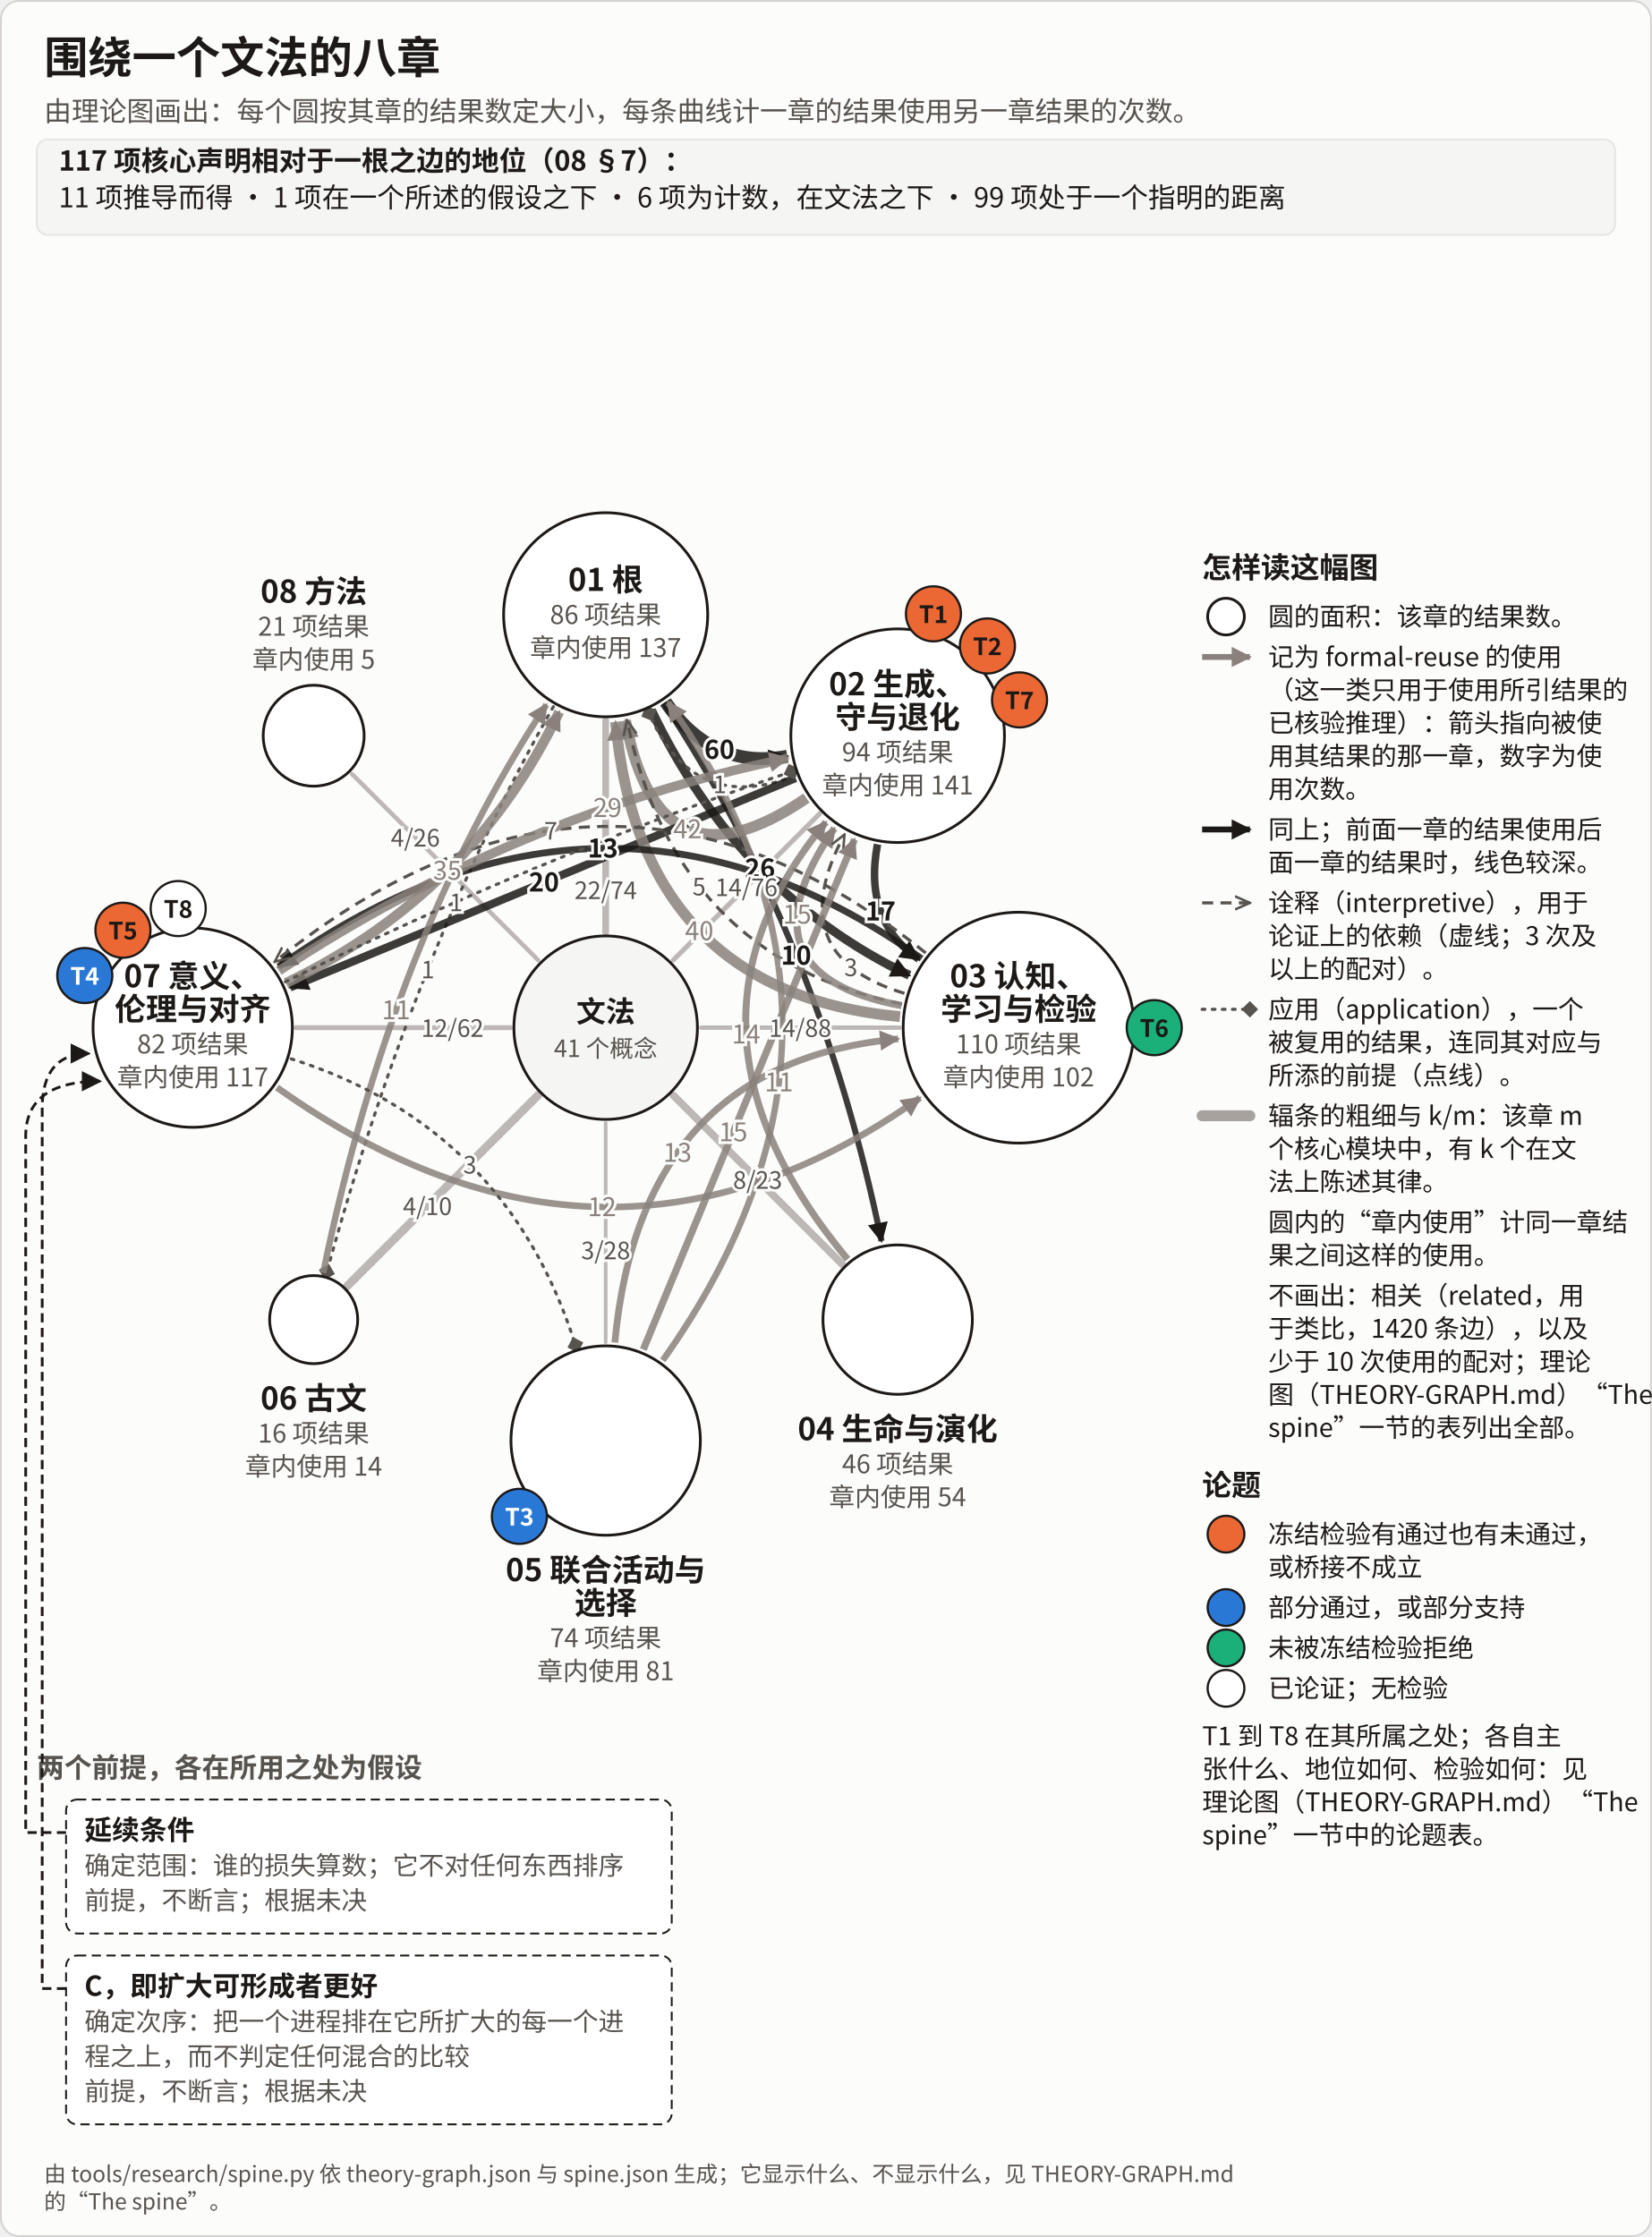
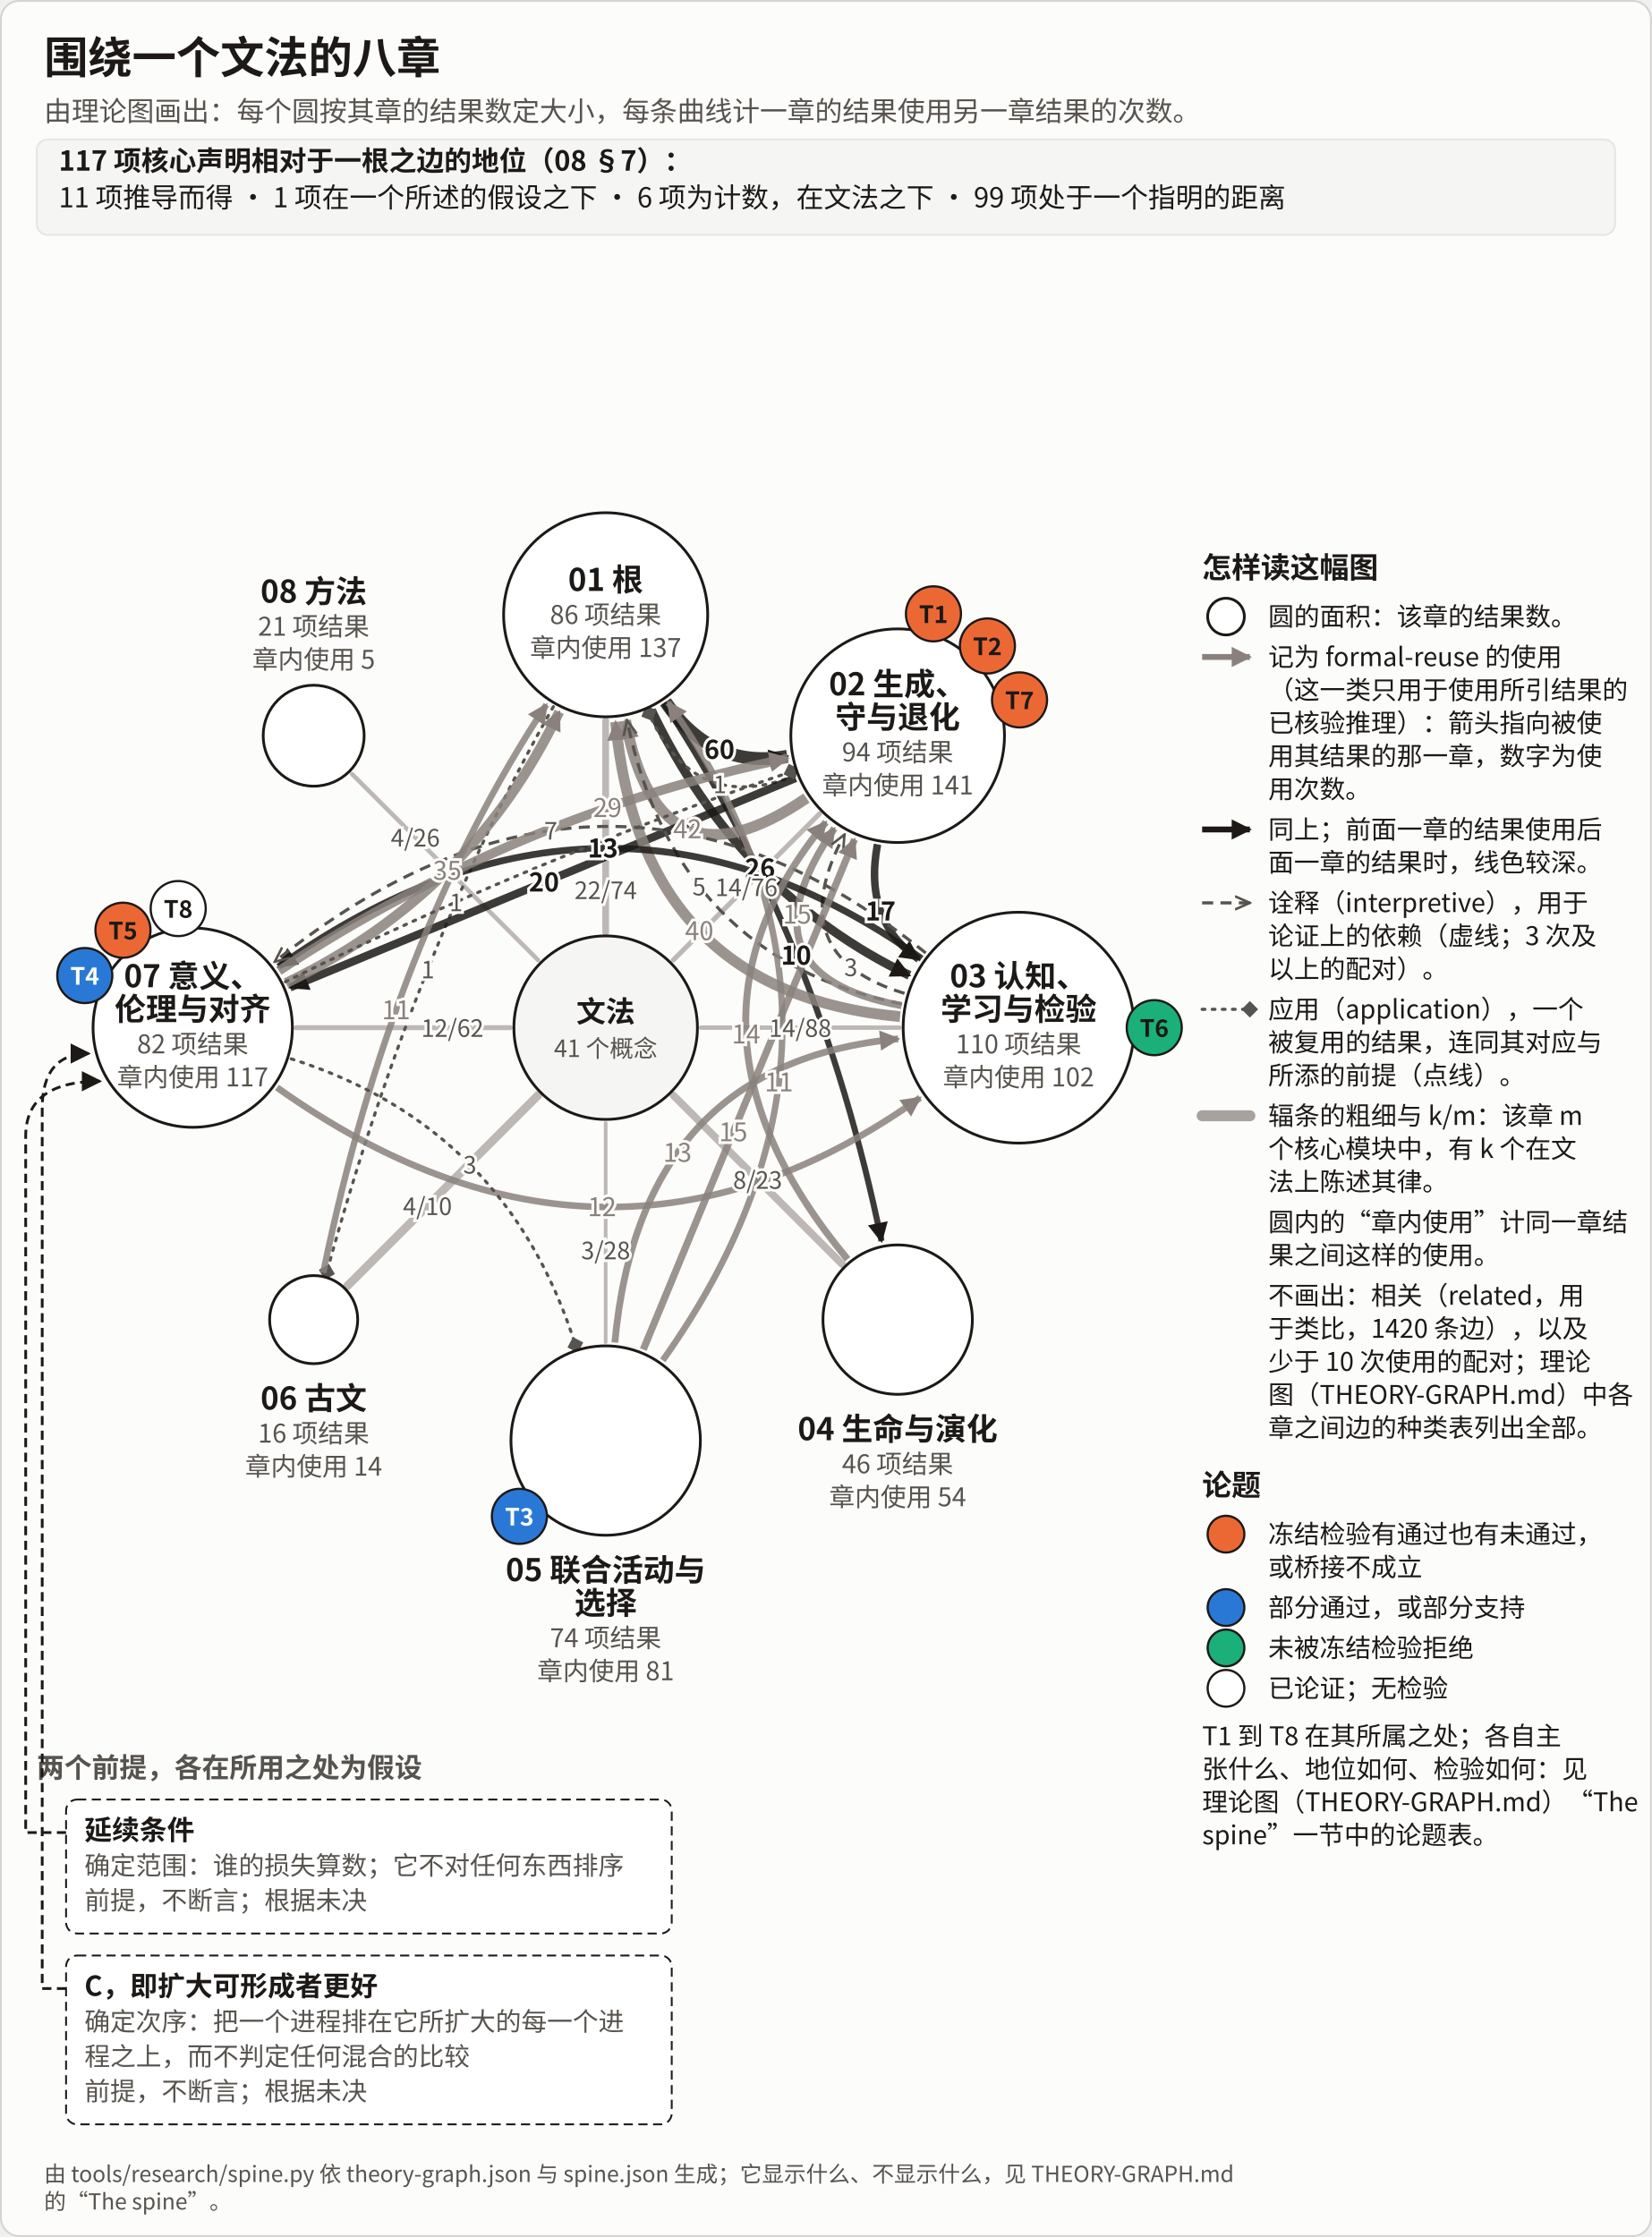
<svg xmlns="http://www.w3.org/2000/svg" viewBox="0 0 900 1219" width="900" height="1219" role="img" aria-labelledby="spine-title spine-desc" font-family="'PingFang SC', 'Hiragino Sans GB', 'Noto Sans CJK SC', 'Microsoft YaHei', sans-serif">
  <defs>
    <marker id="fwd" viewBox="0 0 10 10" refX="9" refY="5" markerWidth="11" markerHeight="11" markerUnits="userSpaceOnUse" orient="auto">
      <path d="M0,0 L10,5 L0,10 z" fill="#8a817c" />
    </marker>
    <marker id="back" viewBox="0 0 10 10" refX="9" refY="5" markerWidth="11" markerHeight="11" markerUnits="userSpaceOnUse" orient="auto">
      <path d="M0,0 L10,5 L0,10 z" fill="#1c1917" />
    </marker>
    <marker id="thin" viewBox="0 0 10 10" refX="9" refY="5" markerWidth="9" markerHeight="9" markerUnits="userSpaceOnUse" orient="auto">
      <path d="M0,1 L9,5 L0,9" fill="none" stroke="#57534e" stroke-width="1.5" />
    </marker>
    <marker id="diamond" viewBox="0 0 10 10" refX="5" refY="5" markerWidth="9" markerHeight="9" markerUnits="userSpaceOnUse" orient="auto">
      <path d="M5,0 L10,5 L5,10 L0,5 z" fill="#57534e" />
    </marker>
  </defs>
  <rect x="0.5" y="0.5" width="899" height="1218" rx="10" fill="#fcfcfb" stroke="#d6d3d1" />
  <text x="24" y="40" font-size="24" font-weight="bold" text-anchor="start" fill="#1c1917">围绕一个文法的八章</text>
  <text x="24" y="66" font-size="15" text-anchor="start" fill="#57534e">由理论图画出：每个圆按其章的结果数定大小，每条曲线计一章的结果使用另一章结果的次数。</text>
  <rect x="20" y="76" width="860" height="52" rx="6" fill="#f5f5f4" stroke="#e7e5e4" />
  <text x="32" y="93" font-size="15" font-weight="bold" text-anchor="start" fill="#1c1917">117 项核心声明相对于一根之边的地位（08 §7）：</text>
  <text x="32" y="113" font-size="15" text-anchor="start" fill="#1c1917">11 项推导而得 · 1 项在一个所述的假设之下 · 6 项为计数，在文法之下 · 99 项处于一个指明的距离</text>
  <line x1="330" y1="392.6" x2="330" y2="508" stroke="#a8a29e" stroke-opacity="0.75" stroke-width="3.7" stroke-linecap="round" />
  <line x1="446.6" y1="443.4" x2="366.8" y2="523.2" stroke="#a8a29e" stroke-opacity="0.75" stroke-width="2.7" stroke-linecap="round" />
  <line x1="490.1" y1="560" x2="382" y2="560" stroke="#a8a29e" stroke-opacity="0.75" stroke-width="2.4" stroke-linecap="round" />
  <line x1="458.9" y1="688.9" x2="366.8" y2="596.8" stroke="#a8a29e" stroke-opacity="0.75" stroke-width="4.1" stroke-linecap="round" />
  <line x1="330" y1="731.4" x2="330" y2="612" stroke="#a8a29e" stroke-opacity="0.75" stroke-width="2" stroke-linecap="round" />
  <line x1="189.3" y1="700.7" x2="293.2" y2="596.8" stroke="#a8a29e" stroke-opacity="0.75" stroke-width="4.6" stroke-linecap="round" />
  <line x1="161.3" y1="560" x2="278" y2="560" stroke="#a8a29e" stroke-opacity="0.75" stroke-width="2.7" stroke-linecap="round" />
  <line x1="191.8" y1="421.8" x2="293.2" y2="523.2" stroke="#a8a29e" stroke-opacity="0.75" stroke-width="2.4" stroke-linecap="round" />
  <circle cx="330" cy="560" r="50" fill="#f5f5f4" stroke="#1c1917" stroke-width="1.5" />
  <text x="330" y="557" font-size="16" font-weight="bold" text-anchor="middle" fill="#1c1917">文法</text>
  <text x="330" y="576" font-size="13" text-anchor="middle" fill="#57534e">41 个概念</text>
  <path d="M362.6,382.5 Q388.1,419.7 429,412.1" fill="none" stroke="#1c1917" stroke-opacity="0.85" stroke-width="7" marker-end="url(#back)" />
  <path d="M354.9,387 Q402.9,487.1 495.5,531.5" fill="none" stroke="#1c1917" stroke-opacity="0.85" stroke-width="4.9" marker-end="url(#back)" />
  <path d="M361.7,383.1 Q446.5,511.7 480.3,676.3" fill="none" stroke="#1c1917" stroke-opacity="0.85" stroke-width="3.3" marker-end="url(#back)" />
  <path d="M301.5,385.1 Q226.5,517.1 178.1,693.1" fill="none" stroke="#57534e" stroke-width="1.7" stroke-dasharray="1.5 4" stroke-linecap="round" marker-end="url(#diamond)" />
  <path d="M439.4,434.9 Q359,489.9 340.8,392.6" fill="none" stroke="#8a817c" stroke-opacity="0.85" stroke-width="6" marker-end="url(#fwd)" />
  <path d="M433,422.8 Q377.9,444.3 353.6,388.7" fill="none" stroke="#57534e" stroke-width="1.7" stroke-dasharray="1.5 4" stroke-linecap="round" marker-end="url(#diamond)" />
  <path d="M478.1,460.1 Q470.3,501.9 500.6,522.7" fill="none" stroke="#1c1917" stroke-opacity="0.85" stroke-width="4.1" marker-end="url(#back)" />
  <path d="M433.5,424 Q297.1,480.6 158,538.1" fill="none" stroke="#1c1917" stroke-opacity="0.85" stroke-width="4.4" marker-end="url(#back)" />
  <path d="M490.4,554 Q349.2,540.8 335.4,393.4" fill="none" stroke="#8a817c" stroke-opacity="0.85" stroke-width="5.9" marker-end="url(#fwd)" />
  <path d="M491.4,547.1 Q368,522 341.7,392.5" fill="none" stroke="#57534e" stroke-width="1.7" stroke-dasharray="6 4" marker-end="url(#thin)" />
  <path d="M491.2,548 Q400.1,531 454.6,451.4" fill="none" stroke="#8a817c" stroke-opacity="0.85" stroke-width="3.9" marker-end="url(#fwd)" />
  <path d="M492.8,541.3 Q424.7,520.8 460.1,454.8" fill="none" stroke="#57534e" stroke-width="1.7" stroke-dasharray="6 4" marker-end="url(#thin)" />
  <path d="M502.1,522.4 Q330,400 151.7,526.8" fill="none" stroke="#1c1917" stroke-opacity="0.85" stroke-width="3.7" marker-end="url(#back)" />
  <path d="M504.4,519.3 Q330,379 149.7,524.1" fill="none" stroke="#57534e" stroke-width="1.7" stroke-dasharray="6 4" marker-end="url(#thin)" />
  <path d="M461.8,686.2 Q357.1,560 450,448" fill="none" stroke="#8a817c" stroke-opacity="0.85" stroke-width="3.8" marker-end="url(#fwd)" />
  <path d="M361.1,741.3 Q490,560 364,382.8" fill="none" stroke="#8a817c" stroke-opacity="0.85" stroke-width="3.5" marker-end="url(#fwd)" />
  <path d="M350.5,735.4 Q409.4,592.9 465.6,457.4" fill="none" stroke="#8a817c" stroke-opacity="0.85" stroke-width="3.9" marker-end="url(#fwd)" />
  <path d="M335,731.6 Q349.2,579.2 489.4,566.1" fill="none" stroke="#8a817c" stroke-opacity="0.85" stroke-width="3.7" marker-end="url(#fwd)" />
  <path d="M176.1,693.6 Q213.5,511.7 297.7,384" fill="none" stroke="#8a817c" stroke-opacity="0.85" stroke-width="3.5" marker-end="url(#fwd)" />
  <path d="M155.8,535.7 Q257.1,487.1 304.7,387.9" fill="none" stroke="#8a817c" stroke-opacity="0.85" stroke-width="5.5" marker-end="url(#fwd)" />
  <path d="M152,529 Q281.7,443.5 429.2,413.2" fill="none" stroke="#8a817c" stroke-opacity="0.85" stroke-width="5.1" marker-end="url(#fwd)" />
  <path d="M155.5,535 Q291.7,467.6 431.2,420.5" fill="none" stroke="#57534e" stroke-width="1.7" stroke-dasharray="1.5 4" stroke-linecap="round" marker-end="url(#diamond)" />
  <path d="M150.9,592.6 Q330,720 501.3,598.2" fill="none" stroke="#8a817c" stroke-opacity="0.85" stroke-width="3.6" marker-end="url(#fwd)" />
  <path d="M158.7,577 Q275.9,614.1 313.5,732.9" fill="none" stroke="#57534e" stroke-width="1.7" stroke-dasharray="1.5 4" stroke-linecap="round" marker-end="url(#diamond)" />
  <circle cx="330" cy="335" r="55.6" fill="#ffffff" stroke="#1c1917" stroke-width="1.5" />
  <text x="330" y="322" font-size="17" font-weight="bold" text-anchor="middle" fill="#1c1917">01 根</text>
  <text x="330" y="340" font-size="14" text-anchor="middle" fill="#57534e">86 项结果</text>
  <text x="330" y="358" font-size="14" text-anchor="middle" fill="#57534e">章内使用 137</text>
  <circle cx="489.1" cy="400.9" r="58.2" fill="#ffffff" stroke="#1c1917" stroke-width="1.5" />
  <text x="489.1" y="378.9" font-size="17" font-weight="bold" text-anchor="middle" fill="#1c1917">02 生成、</text>
  <text x="489.1" y="396.9" font-size="17" font-weight="bold" text-anchor="middle" fill="#1c1917">守与退化</text>
  <text x="489.1" y="414.9" font-size="14" text-anchor="middle" fill="#57534e">94 项结果</text>
  <text x="489.1" y="432.9" font-size="14" text-anchor="middle" fill="#57534e">章内使用 141</text>
  <circle cx="555" cy="560" r="62.9" fill="#ffffff" stroke="#1c1917" stroke-width="1.5" />
  <text x="555" y="538" font-size="17" font-weight="bold" text-anchor="middle" fill="#1c1917">03 认知、</text>
  <text x="555" y="556" font-size="17" font-weight="bold" text-anchor="middle" fill="#1c1917">学习与检验</text>
  <text x="555" y="574" font-size="14" text-anchor="middle" fill="#57534e">110 项结果</text>
  <text x="555" y="592" font-size="14" text-anchor="middle" fill="#57534e">章内使用 102</text>
  <circle cx="489.1" cy="719.1" r="40.7" fill="#ffffff" stroke="#1c1917" stroke-width="1.5" />
  <text x="489.1" y="784.8" font-size="17" font-weight="bold" text-anchor="middle" fill="#1c1917" stroke="#fcfcfb" stroke-width="3" paint-order="stroke">04 生命与演化</text>
  <text x="489.1" y="802.8" font-size="14" text-anchor="middle" fill="#57534e" stroke="#fcfcfb" stroke-width="3" paint-order="stroke">46 项结果</text>
  <text x="489.1" y="820.8" font-size="14" text-anchor="middle" fill="#57534e" stroke="#fcfcfb" stroke-width="3" paint-order="stroke">章内使用 54</text>
  <circle cx="330" cy="785" r="51.6" fill="#ffffff" stroke="#1c1917" stroke-width="1.5" />
  <text x="330" y="861.6" font-size="17" font-weight="bold" text-anchor="middle" fill="#1c1917" stroke="#fcfcfb" stroke-width="3" paint-order="stroke">05 联合活动与</text>
  <text x="330" y="879.6" font-size="17" font-weight="bold" text-anchor="middle" fill="#1c1917" stroke="#fcfcfb" stroke-width="3" paint-order="stroke">选择</text>
  <text x="330" y="897.6" font-size="14" text-anchor="middle" fill="#57534e" stroke="#fcfcfb" stroke-width="3" paint-order="stroke">74 项结果</text>
  <text x="330" y="915.6" font-size="14" text-anchor="middle" fill="#57534e" stroke="#fcfcfb" stroke-width="3" paint-order="stroke">章内使用 81</text>
  <circle cx="170.9" cy="719.1" r="24" fill="#ffffff" stroke="#1c1917" stroke-width="1.5" />
  <text x="170.9" y="768.1" font-size="17" font-weight="bold" text-anchor="middle" fill="#1c1917" stroke="#fcfcfb" stroke-width="3" paint-order="stroke">06 古文</text>
  <text x="170.9" y="786.1" font-size="14" text-anchor="middle" fill="#57534e" stroke="#fcfcfb" stroke-width="3" paint-order="stroke">16 项结果</text>
  <text x="170.9" y="804.1" font-size="14" text-anchor="middle" fill="#57534e" stroke="#fcfcfb" stroke-width="3" paint-order="stroke">章内使用 14</text>
  <circle cx="105" cy="560" r="54.3" fill="#ffffff" stroke="#1c1917" stroke-width="1.5" />
  <text x="105" y="538" font-size="17" font-weight="bold" text-anchor="middle" fill="#1c1917">07 意义、</text>
  <text x="105" y="556" font-size="17" font-weight="bold" text-anchor="middle" fill="#1c1917">伦理与对齐</text>
  <text x="105" y="574" font-size="14" text-anchor="middle" fill="#57534e">82 项结果</text>
  <text x="105" y="592" font-size="14" text-anchor="middle" fill="#57534e">章内使用 117</text>
  <circle cx="170.9" cy="400.9" r="27.5" fill="#ffffff" stroke="#1c1917" stroke-width="1.5" />
  <text x="170.9" y="328.4" font-size="17" font-weight="bold" text-anchor="middle" fill="#1c1917" stroke="#fcfcfb" stroke-width="3" paint-order="stroke">08 方法</text>
  <text x="170.9" y="346.4" font-size="14" text-anchor="middle" fill="#57534e" stroke="#fcfcfb" stroke-width="3" paint-order="stroke">21 项结果</text>
  <text x="170.9" y="364.4" font-size="14" text-anchor="middle" fill="#57534e" stroke="#fcfcfb" stroke-width="3" paint-order="stroke">章内使用 5</text>
  <text x="392" y="413.5" font-size="14" font-weight="bold" text-anchor="middle" fill="#1c1917" stroke="#fcfcfb" stroke-width="3" paint-order="stroke">60</text>
  <text x="414.1" y="478.2" font-size="14" font-weight="bold" text-anchor="middle" fill="#1c1917" stroke="#fcfcfb" stroke-width="3" paint-order="stroke">26</text>
  <text x="433.8" y="525.7" font-size="14" font-weight="bold" text-anchor="middle" fill="#1c1917" stroke="#fcfcfb" stroke-width="3" paint-order="stroke">10</text>
  <text x="233.1" y="533.1" font-size="13" text-anchor="middle" fill="#57534e" stroke="#fcfcfb" stroke-width="3" paint-order="stroke">1</text>
  <text x="374.6" y="456.8" font-size="14" text-anchor="middle" fill="#8a817c" stroke="#fcfcfb" stroke-width="3" paint-order="stroke">42</text>
  <text x="392.2" y="432.2" font-size="13" text-anchor="middle" fill="#57534e" stroke="#fcfcfb" stroke-width="3" paint-order="stroke">1</text>
  <text x="479.8" y="501.6" font-size="14" font-weight="bold" text-anchor="middle" fill="#1c1917" stroke="#fcfcfb" stroke-width="3" paint-order="stroke">17</text>
  <text x="296.4" y="485.8" font-size="14" font-weight="bold" text-anchor="middle" fill="#1c1917" stroke="#fcfcfb" stroke-width="3" paint-order="stroke">20</text>
  <text x="381" y="512.3" font-size="14" text-anchor="middle" fill="#8a817c" stroke="#fcfcfb" stroke-width="3" paint-order="stroke">40</text>
  <text x="380.9" y="487.9" font-size="13" text-anchor="middle" fill="#57534e" stroke="#fcfcfb" stroke-width="3" paint-order="stroke">5</text>
  <text x="434.3" y="503.3" font-size="14" text-anchor="middle" fill="#8a817c" stroke="#fcfcfb" stroke-width="3" paint-order="stroke">15</text>
  <text x="463.6" y="531.9" font-size="13" text-anchor="middle" fill="#57534e" stroke="#fcfcfb" stroke-width="3" paint-order="stroke">3</text>
  <text x="328.5" y="467.3" font-size="14" font-weight="bold" text-anchor="middle" fill="#1c1917" stroke="#fcfcfb" stroke-width="3" paint-order="stroke">13</text>
  <text x="300.1" y="457.5" font-size="13" text-anchor="middle" fill="#57534e" stroke="#fcfcfb" stroke-width="3" paint-order="stroke">7</text>
  <text x="406.5" y="568.6" font-size="14" text-anchor="middle" fill="#8a817c" stroke="#fcfcfb" stroke-width="3" paint-order="stroke">14</text>
  <text x="424.4" y="594.7" font-size="14" text-anchor="middle" fill="#8a817c" stroke="#fcfcfb" stroke-width="3" paint-order="stroke">11</text>
  <text x="399.5" y="621.9" font-size="14" text-anchor="middle" fill="#8a817c" stroke="#fcfcfb" stroke-width="3" paint-order="stroke">15</text>
  <text x="369.1" y="633.1" font-size="14" text-anchor="middle" fill="#8a817c" stroke="#fcfcfb" stroke-width="3" paint-order="stroke">13</text>
  <text x="215.8" y="555.4" font-size="14" text-anchor="middle" fill="#8a817c" stroke="#fcfcfb" stroke-width="3" paint-order="stroke">11</text>
  <text x="243.7" y="479.4" font-size="14" text-anchor="middle" fill="#8a817c" stroke="#fcfcfb" stroke-width="3" paint-order="stroke">35</text>
  <text x="331" y="445.2" font-size="14" text-anchor="middle" fill="#8a817c" stroke="#fcfcfb" stroke-width="3" paint-order="stroke">29</text>
  <text x="248.5" y="496.5" font-size="13" text-anchor="middle" fill="#57534e" stroke="#fcfcfb" stroke-width="3" paint-order="stroke">1</text>
  <text x="328" y="662.7" font-size="14" text-anchor="middle" fill="#8a817c" stroke="#fcfcfb" stroke-width="3" paint-order="stroke">12</text>
  <text x="256" y="639.5" font-size="13" text-anchor="middle" fill="#57534e" stroke="#fcfcfb" stroke-width="3" paint-order="stroke">3</text>
  <text x="330" y="489.9" font-size="13" text-anchor="middle" fill="#57534e" stroke="#fcfcfb" stroke-width="3" paint-order="stroke">22/74</text>
  <text x="406.7" y="488.3" font-size="13" text-anchor="middle" fill="#57534e" stroke="#fcfcfb" stroke-width="3" paint-order="stroke">14/76</text>
  <text x="436" y="565" font-size="13" text-anchor="middle" fill="#57534e" stroke="#fcfcfb" stroke-width="3" paint-order="stroke">14/88</text>
  <text x="412.8" y="647.8" font-size="13" text-anchor="middle" fill="#57534e" stroke="#fcfcfb" stroke-width="3" paint-order="stroke">8/23</text>
  <text x="330" y="686.2" font-size="13" text-anchor="middle" fill="#57534e" stroke="#fcfcfb" stroke-width="3" paint-order="stroke">3/28</text>
  <text x="232.9" y="662.1" font-size="13" text-anchor="middle" fill="#57534e" stroke="#fcfcfb" stroke-width="3" paint-order="stroke">4/10</text>
  <text x="246.5" y="565" font-size="13" text-anchor="middle" fill="#57534e" stroke="#fcfcfb" stroke-width="3" paint-order="stroke">12/62</text>
  <text x="226.3" y="461.3" font-size="13" text-anchor="middle" fill="#57534e" stroke="#fcfcfb" stroke-width="3" paint-order="stroke">4/26</text>
  <circle cx="508.6" cy="334.5" r="15" fill="#eb6834" stroke="#1c1917" stroke-width="1.2" />
  <text x="508.6" y="339.5" font-size="13" font-weight="bold" text-anchor="middle" fill="#1c1917">T1</text>
  <circle cx="538" cy="352" r="15" fill="#eb6834" stroke="#1c1917" stroke-width="1.2" />
  <text x="538" y="357" font-size="13" font-weight="bold" text-anchor="middle" fill="#1c1917">T2</text>
  <circle cx="555.5" cy="381.4" r="15" fill="#eb6834" stroke="#1c1917" stroke-width="1.2" />
  <text x="555.5" y="386.4" font-size="13" font-weight="bold" text-anchor="middle" fill="#1c1917">T7</text>
  <circle cx="283" cy="826.3" r="15" fill="#2a78d6" stroke="#1c1917" stroke-width="1.2" />
  <text x="283" y="831.3" font-size="13" font-weight="bold" text-anchor="middle" fill="#ffffff">T3</text>
  <circle cx="46.2" cy="531.6" r="15" fill="#2a78d6" stroke="#1c1917" stroke-width="1.2" />
  <text x="46.2" y="536.6" font-size="13" font-weight="bold" text-anchor="middle" fill="#ffffff">T4</text>
  <circle cx="67" cy="506.9" r="15" fill="#eb6834" stroke="#1c1917" stroke-width="1.2" />
  <text x="67" y="511.9" font-size="13" font-weight="bold" text-anchor="middle" fill="#1c1917">T5</text>
  <circle cx="97.1" cy="495.1" r="15" fill="#ffffff" stroke="#1c1917" stroke-width="1.2" />
  <text x="97.1" y="500.1" font-size="13" font-weight="bold" text-anchor="middle" fill="#1c1917">T8</text>
  <circle cx="628.9" cy="560" r="15" fill="#1baf7a" stroke="#1c1917" stroke-width="1.2" />
  <text x="628.9" y="565" font-size="13" font-weight="bold" text-anchor="middle" fill="#1c1917">T6</text>
  <text x="20" y="968.6" font-size="15" font-weight="bold" text-anchor="start" fill="#57534e">两个前提，各在所用之处为假设</text>
  <rect x="36" y="980.614" width="330" height="73" rx="6" fill="#ffffff" stroke="#1c1917" stroke-dasharray="5 3" />
  <text x="46" y="1002.6" font-size="15" font-weight="bold" text-anchor="start" fill="#1c1917">延续条件</text>
  <text x="46" y="1021.6" font-size="14" text-anchor="start" fill="#57534e">确定范围：谁的损失算数；它不对任何东西排序</text>
  <text x="46" y="1040.6" font-size="14" text-anchor="start" fill="#57534e">前提，不断言；根据未决</text>
  <path d="M36,998.6 L14,998.6 L14,619.2 Q14,589.2 54.5,589.2" fill="none" stroke="#1c1917" stroke-width="1.5" stroke-dasharray="5 3" marker-end="url(#back)" />
  <rect x="36" y="1065.614" width="330" height="92" rx="6" fill="#ffffff" stroke="#1c1917" stroke-dasharray="5 3" />
  <text x="46" y="1087.6" font-size="15" font-weight="bold" text-anchor="start" fill="#1c1917">C，即扩大可形成者更好</text>
  <text x="46" y="1106.6" font-size="14" text-anchor="start" fill="#57534e">确定次序：把一个进程排在它所扩大的每一个进</text>
  <text x="46" y="1125.6" font-size="14" text-anchor="start" fill="#57534e">程之上，而不判定任何混合的比较</text>
  <text x="46" y="1144.6" font-size="14" text-anchor="start" fill="#57534e">前提，不断言；根据未决</text>
  <path d="M36,1083.6 L23,1083.6 L23,604.1 Q23,574.1 48.4,574.1" fill="none" stroke="#1c1917" stroke-width="1.5" stroke-dasharray="5 3" marker-end="url(#back)" />
  <text x="655" y="315" font-size="16" font-weight="bold" text-anchor="start" fill="#1c1917">怎样读这幅图</text>
  <circle cx="668" cy="336" r="10" fill="#ffffff" stroke="#1c1917" stroke-width="1.5" />
  <text x="691" y="341" font-size="14" text-anchor="start" fill="#1c1917">圆的面积：该章的结果数。</text>
  <line x1="655" y1="358" x2="681" y2="358" stroke="#8a817c" stroke-width="3.2" marker-end="url(#fwd)" />
  <text x="691" y="363" font-size="14" text-anchor="start" fill="#1c1917">记为 formal-reuse 的使用</text>
  <text x="691" y="381" font-size="14" text-anchor="start" fill="#1c1917">（这一类只用于使用所引结果的</text>
  <text x="691" y="399" font-size="14" text-anchor="start" fill="#1c1917">已核验推理）：箭头指向被使</text>
  <text x="691" y="417" font-size="14" text-anchor="start" fill="#1c1917">用其结果的那一章，数字为使</text>
  <text x="691" y="435" font-size="14" text-anchor="start" fill="#1c1917">用次数。</text>
  <line x1="655" y1="452" x2="681" y2="452" stroke="#1c1917" stroke-width="3.2" marker-end="url(#back)" />
  <text x="691" y="457" font-size="14" text-anchor="start" fill="#1c1917">同上；前面一章的结果使用后</text>
  <text x="691" y="475" font-size="14" text-anchor="start" fill="#1c1917">面一章的结果时，线色较深。</text>
  <line x1="655" y1="492" x2="681" y2="492" stroke="#57534e" stroke-width="1.7" stroke-dasharray="6 4" marker-end="url(#thin)" />
  <text x="691" y="497" font-size="14" text-anchor="start" fill="#1c1917">诠释（interpretive），用于</text>
  <text x="691" y="515" font-size="14" text-anchor="start" fill="#1c1917">论证上的依赖（虚线；3 次及</text>
  <text x="691" y="533" font-size="14" text-anchor="start" fill="#1c1917">以上的配对）。</text>
  <line x1="655" y1="550" x2="681" y2="550" stroke="#57534e" stroke-width="1.7" stroke-dasharray="1.5 4" stroke-linecap="round" marker-end="url(#diamond)" />
  <text x="691" y="555" font-size="14" text-anchor="start" fill="#1c1917">应用（application），一个</text>
  <text x="691" y="573" font-size="14" text-anchor="start" fill="#1c1917">被复用的结果，连同其对应与</text>
  <text x="691" y="591" font-size="14" text-anchor="start" fill="#1c1917">所添的前提（点线）。</text>
  <line x1="655" y1="608" x2="681" y2="608" stroke="#a8a29e" stroke-width="6" stroke-linecap="round" />
  <text x="691" y="613" font-size="14" text-anchor="start" fill="#1c1917">辐条的粗细与 k/m：该章 m</text>
  <text x="691" y="631" font-size="14" text-anchor="start" fill="#1c1917">个核心模块中，有 k 个在文</text>
  <text x="691" y="649" font-size="14" text-anchor="start" fill="#1c1917">法上陈述其律。</text>
  <text x="691" y="671" font-size="14" text-anchor="start" fill="#1c1917">圆内的“章内使用”计同一章结</text>
  <text x="691" y="689" font-size="14" text-anchor="start" fill="#1c1917">果之间这样的使用。</text>
  <text x="691" y="711" font-size="14" text-anchor="start" fill="#1c1917">不画出：相关（related，用</text>
  <text x="691" y="729" font-size="14" text-anchor="start" fill="#1c1917">于类比，1420 条边），以及</text>
  <text x="691" y="747" font-size="14" text-anchor="start" fill="#1c1917">少于 10 次使用的配对；理论</text>
-   <text x="691" y="765" font-size="14" text-anchor="start" fill="#1c1917">图（THEORY-GRAPH.md）“The</text>
-   <text x="691" y="783" font-size="14" text-anchor="start" fill="#1c1917">spine”一节的表列出全部。</text>
+   <text x="691" y="765" font-size="14" text-anchor="start" fill="#1c1917">图（THEORY-GRAPH.md）中各</text>
+   <text x="691" y="783" font-size="14" text-anchor="start" fill="#1c1917">章之间边的种类表列出全部。</text>
  <text x="655" y="815" font-size="16" font-weight="bold" text-anchor="start" fill="#1c1917">论题</text>
  <circle cx="668" cy="836" r="10" fill="#eb6834" stroke="#1c1917" stroke-width="1.2" />
  <text x="691" y="841" font-size="14" text-anchor="start" fill="#1c1917">冻结检验有通过也有未通过，</text>
  <text x="691" y="859" font-size="14" text-anchor="start" fill="#1c1917">或桥接不成立</text>
  <circle cx="668" cy="876" r="10" fill="#2a78d6" stroke="#1c1917" stroke-width="1.2" />
  <text x="691" y="881" font-size="14" text-anchor="start" fill="#1c1917">部分通过，或部分支持</text>
  <circle cx="668" cy="898" r="10" fill="#1baf7a" stroke="#1c1917" stroke-width="1.2" />
  <text x="691" y="903" font-size="14" text-anchor="start" fill="#1c1917">未被冻结检验拒绝</text>
  <circle cx="668" cy="920" r="10" fill="#ffffff" stroke="#1c1917" stroke-width="1.2" />
  <text x="691" y="925" font-size="14" text-anchor="start" fill="#1c1917">已论证；无检验</text>
  <text x="655" y="951" font-size="14" text-anchor="start" fill="#1c1917">T1 到 T8 在其所属之处；各自主</text>
  <text x="655" y="969" font-size="14" text-anchor="start" fill="#1c1917">张什么、地位如何、检验如何：见</text>
  <text x="655" y="987" font-size="14" text-anchor="start" fill="#1c1917">理论图（THEORY-GRAPH.md）“The</text>
  <text x="655" y="1005" font-size="14" text-anchor="start" fill="#1c1917">spine”一节中的论题表。</text>
  <text x="24" y="1189" font-size="12" text-anchor="start" fill="#57534e">由 tools/research/spine.py 依 theory-graph.json 与 spine.json 生成；它显示什么、不显示什么，见 THEORY-GRAPH.md</text>
  <text x="24" y="1204" font-size="12" text-anchor="start" fill="#57534e">的“The spine”。</text>
</svg>
